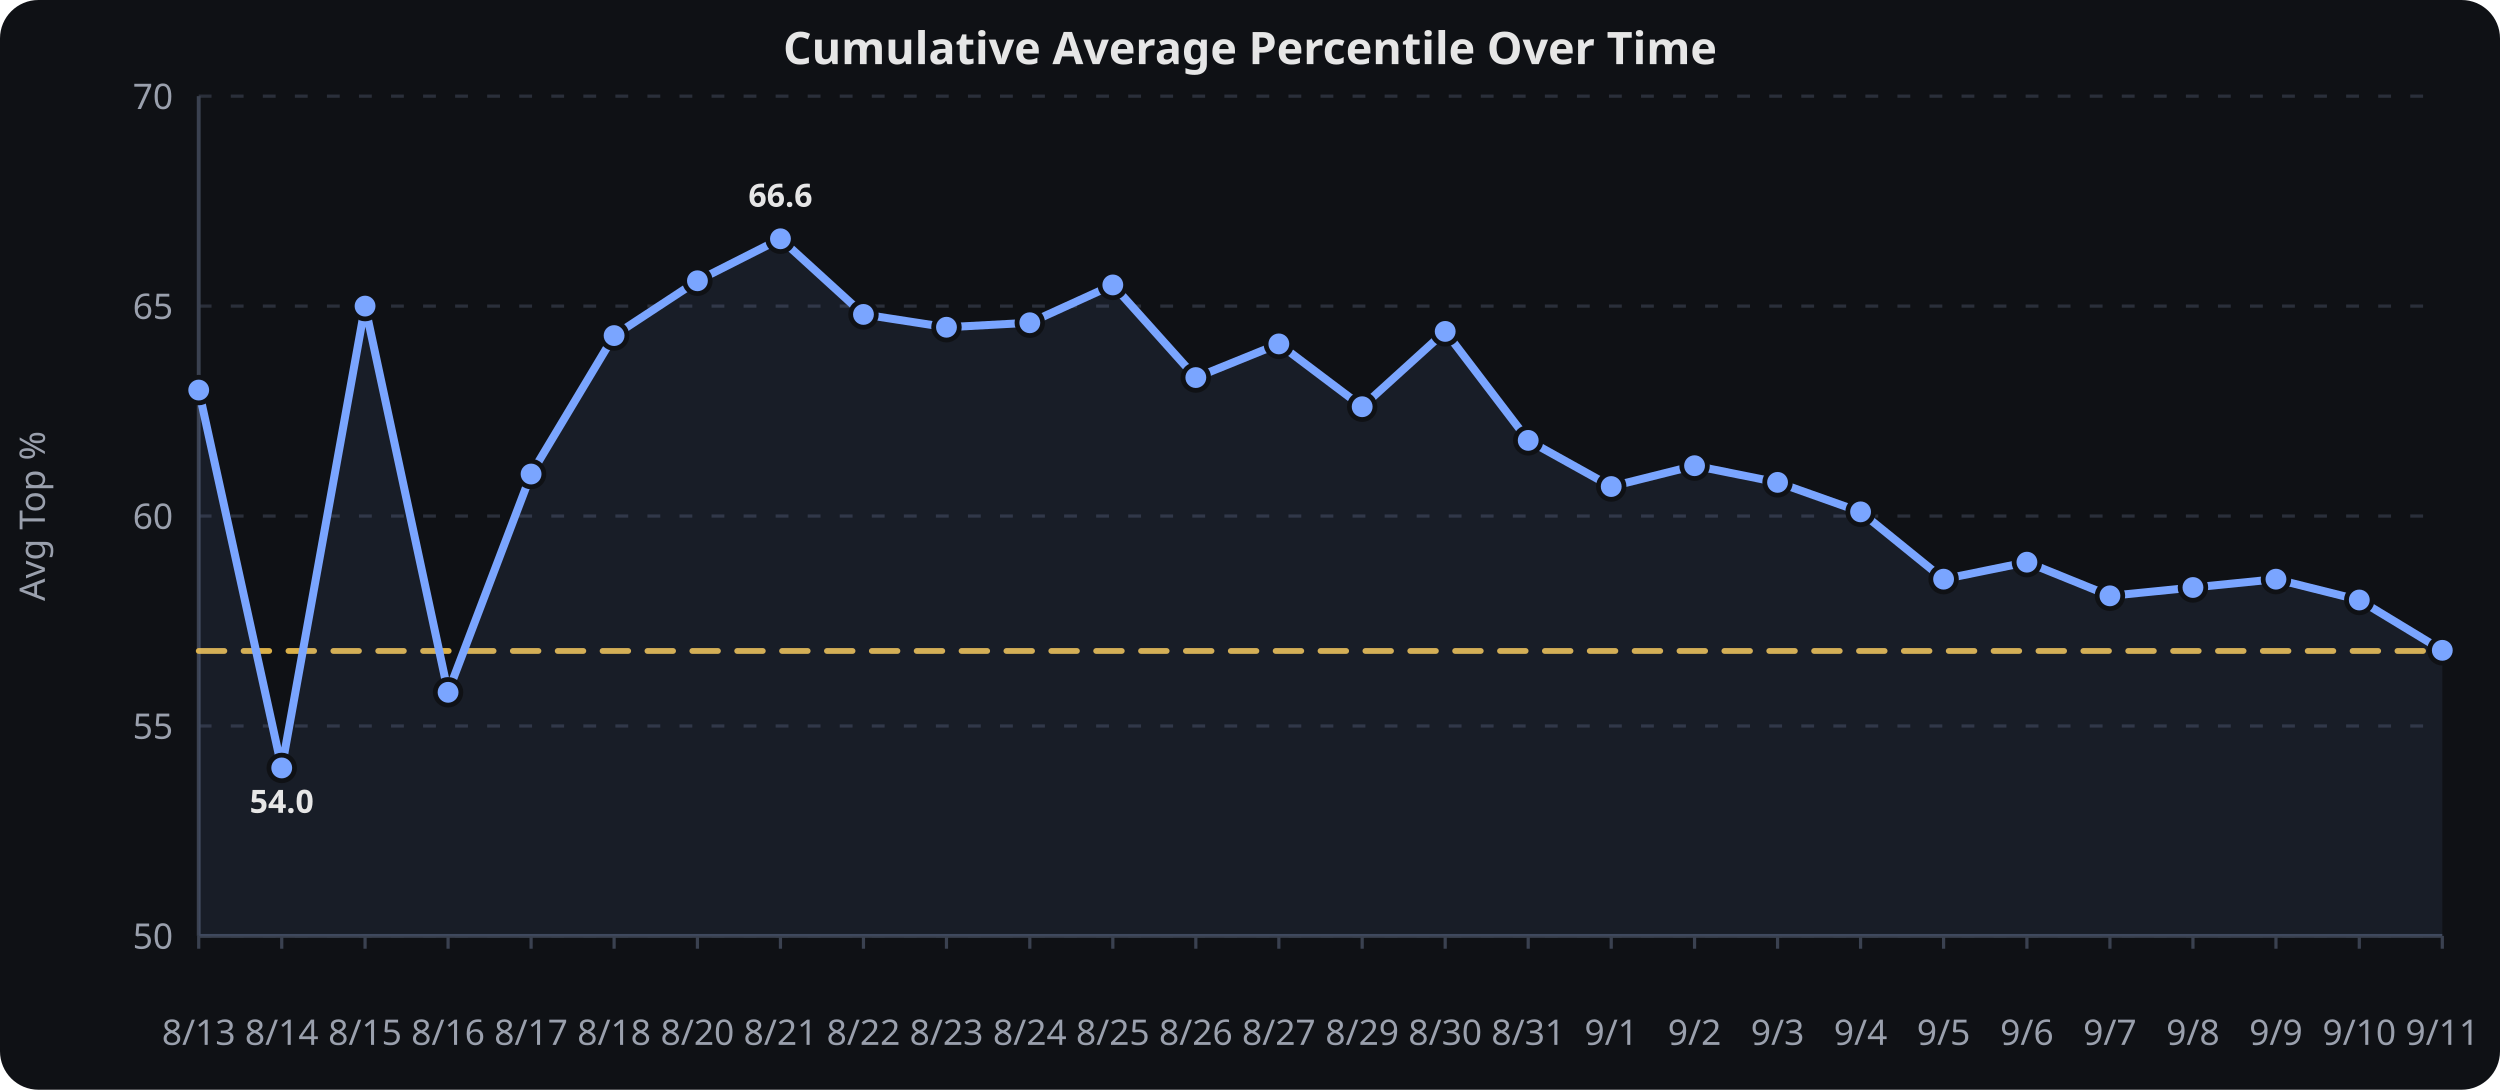
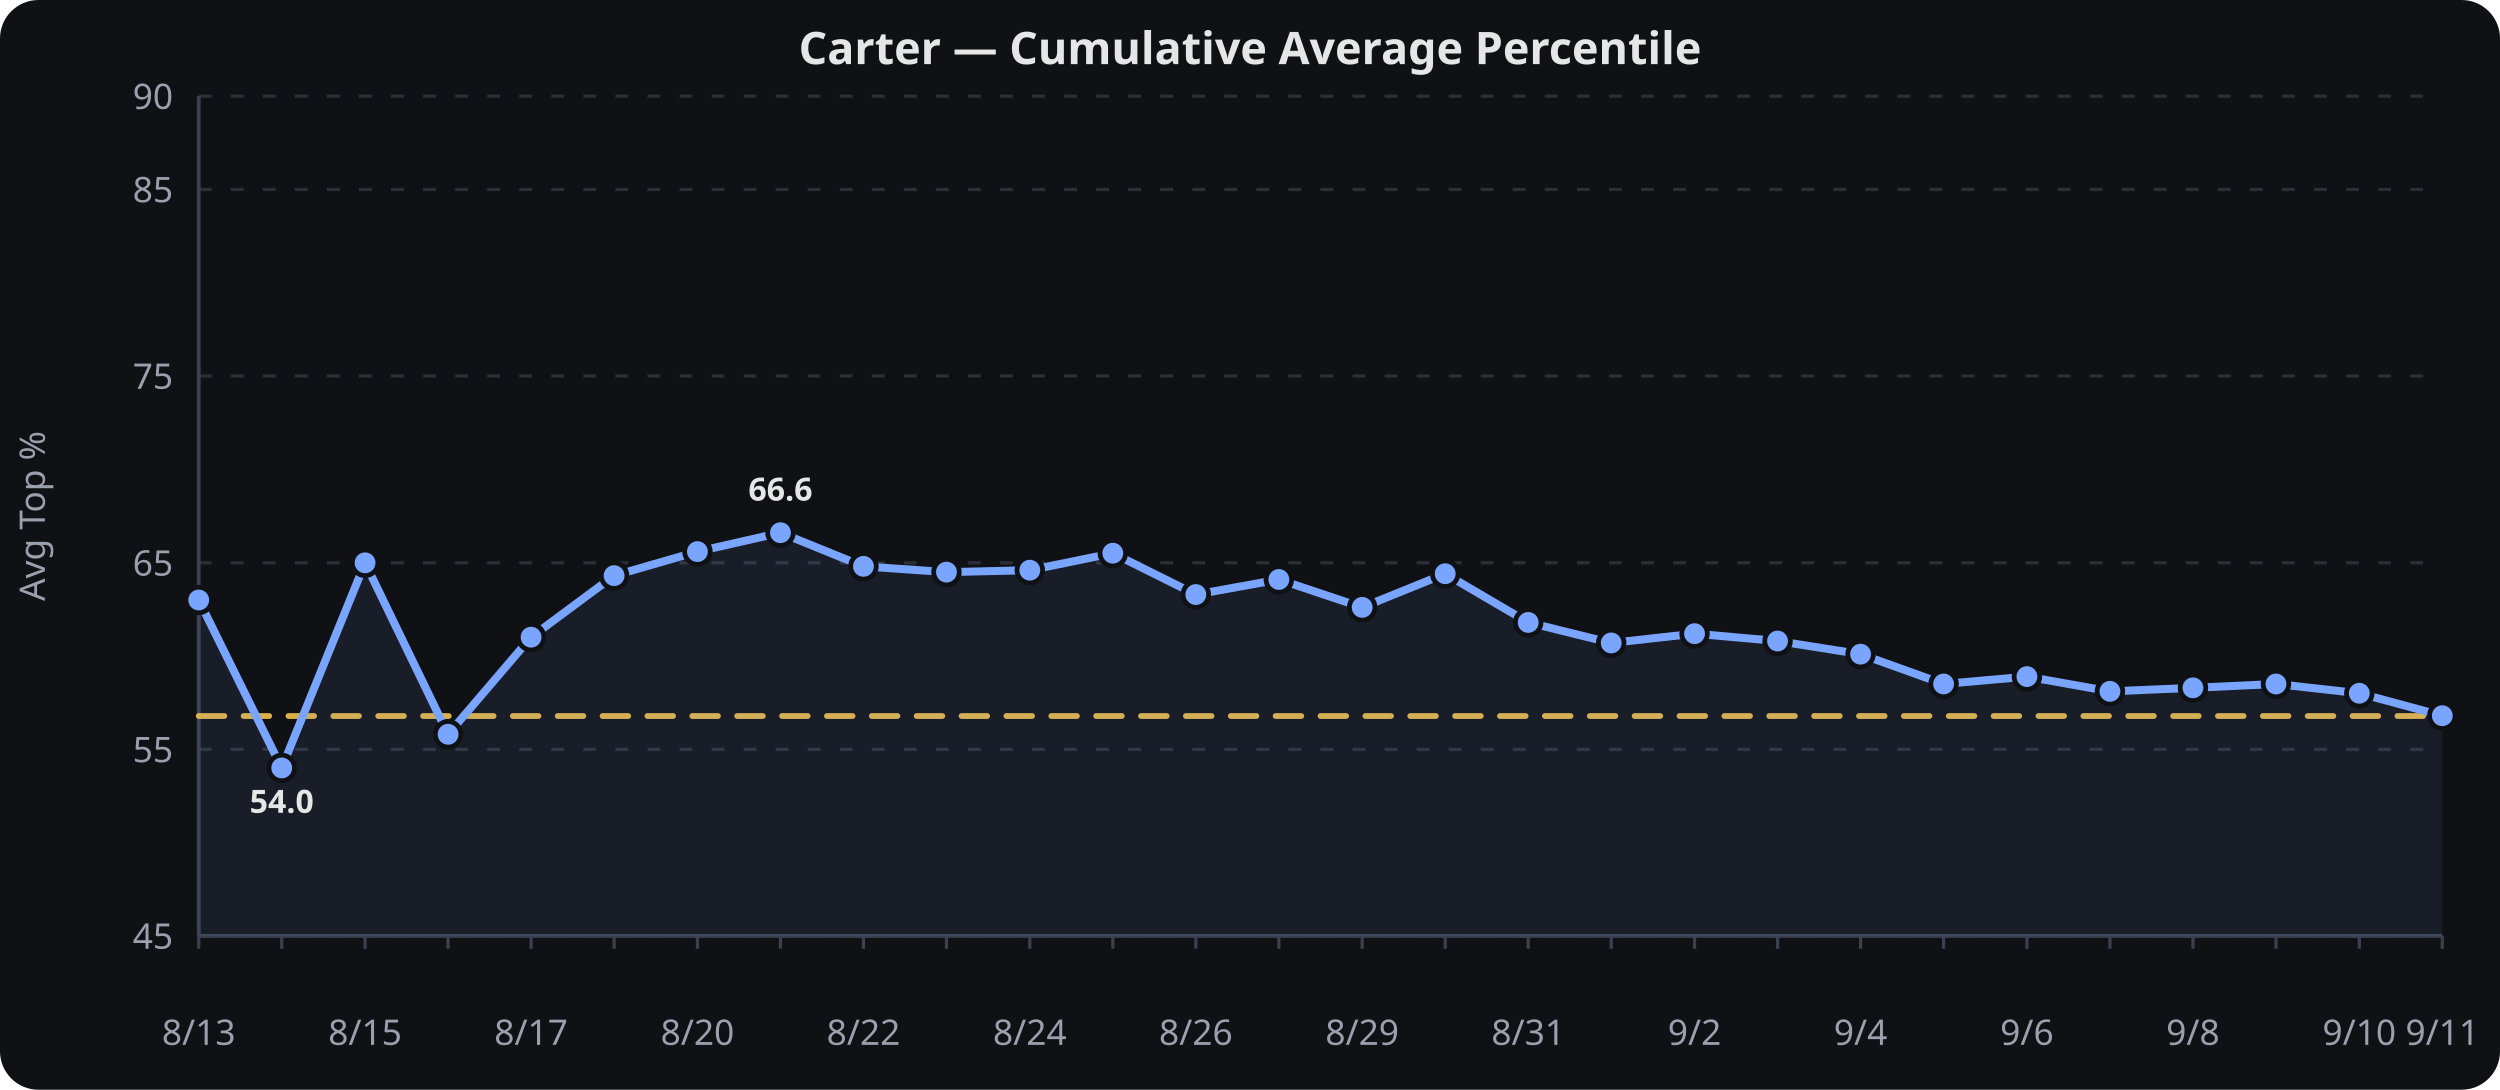
- <svg xmlns="http://www.w3.org/2000/svg" viewBox="0 0 780 340" width="100%" height="340" role="img" aria-label="Cumulative Average Percentile Over Time">
+ <svg xmlns="http://www.w3.org/2000/svg" viewBox="0 0 780 340" width="100%" height="340" role="img" aria-label="Carter — Cumulative Average Percentile">
  <rect width="780" height="340" fill="#0f1115" rx="12" />
-   <text x="390.0" y="20" text-anchor="middle" font-family="sans-serif" font-size="14" font-weight="600" fill="#e6e6e6">Cumulative Average Percentile Over Time</text>
+   <text x="390.0" y="20" text-anchor="middle" font-family="sans-serif" font-size="14" font-weight="600" fill="#e6e6e6">Carter — Cumulative Average Percentile</text>
  <line x1="62" x2="762" y1="292.0" y2="292.0" stroke="#2a2f3a" stroke-width="1" stroke-dasharray="4 6" />
-   <text x="54" y="296.0" text-anchor="end" font-family="sans-serif" font-size="11" fill="#9aa0ad">50</text>
-   <line x1="62" x2="762" y1="226.5" y2="226.5" stroke="#2a2f3a" stroke-width="1" stroke-dasharray="4 6" />
-   <text x="54" y="230.5" text-anchor="end" font-family="sans-serif" font-size="11" fill="#9aa0ad">55</text>
-   <line x1="62" x2="762" y1="161.0" y2="161.0" stroke="#2a2f3a" stroke-width="1" stroke-dasharray="4 6" />
-   <text x="54" y="165.0" text-anchor="end" font-family="sans-serif" font-size="11" fill="#9aa0ad">60</text>
-   <line x1="62" x2="762" y1="95.5" y2="95.5" stroke="#2a2f3a" stroke-width="1" stroke-dasharray="4 6" />
-   <text x="54" y="99.5" text-anchor="end" font-family="sans-serif" font-size="11" fill="#9aa0ad">65</text>
+   <text x="54" y="296.0" text-anchor="end" font-family="sans-serif" font-size="11" fill="#9aa0ad">45</text>
+   <line x1="62" x2="762" y1="233.8" y2="233.8" stroke="#2a2f3a" stroke-width="1" stroke-dasharray="4 6" />
+   <text x="54" y="237.8" text-anchor="end" font-family="sans-serif" font-size="11" fill="#9aa0ad">55</text>
+   <line x1="62" x2="762" y1="175.6" y2="175.6" stroke="#2a2f3a" stroke-width="1" stroke-dasharray="4 6" />
+   <text x="54" y="179.6" text-anchor="end" font-family="sans-serif" font-size="11" fill="#9aa0ad">65</text>
+   <line x1="62" x2="762" y1="117.3" y2="117.3" stroke="#2a2f3a" stroke-width="1" stroke-dasharray="4 6" />
+   <text x="54" y="121.3" text-anchor="end" font-family="sans-serif" font-size="11" fill="#9aa0ad">75</text>
+   <line x1="62" x2="762" y1="59.1" y2="59.1" stroke="#2a2f3a" stroke-width="1" stroke-dasharray="4 6" />
+   <text x="54" y="63.1" text-anchor="end" font-family="sans-serif" font-size="11" fill="#9aa0ad">85</text>
  <line x1="62" x2="762" y1="30.0" y2="30.0" stroke="#2a2f3a" stroke-width="1" stroke-dasharray="4 6" />
-   <text x="54" y="34.0" text-anchor="end" font-family="sans-serif" font-size="11" fill="#9aa0ad">70</text>
+   <text x="54" y="34.0" text-anchor="end" font-family="sans-serif" font-size="11" fill="#9aa0ad">90</text>
  <line x1="62.0" x2="62.0" y1="292" y2="296" stroke="#3a4150" stroke-width="1" />
  <text x="62.0" y="326" text-anchor="middle" font-family="sans-serif" font-size="11" fill="#9aa0ad">8/13</text>
  <line x1="87.9" x2="87.9" y1="292" y2="296" stroke="#3a4150" stroke-width="1" />
-   <text x="87.9" y="326" text-anchor="middle" font-family="sans-serif" font-size="11" fill="#9aa0ad">8/14</text>
  <line x1="113.9" x2="113.9" y1="292" y2="296" stroke="#3a4150" stroke-width="1" />
  <text x="113.9" y="326" text-anchor="middle" font-family="sans-serif" font-size="11" fill="#9aa0ad">8/15</text>
  <line x1="139.8" x2="139.8" y1="292" y2="296" stroke="#3a4150" stroke-width="1" />
-   <text x="139.8" y="326" text-anchor="middle" font-family="sans-serif" font-size="11" fill="#9aa0ad">8/16</text>
  <line x1="165.7" x2="165.7" y1="292" y2="296" stroke="#3a4150" stroke-width="1" />
  <text x="165.7" y="326" text-anchor="middle" font-family="sans-serif" font-size="11" fill="#9aa0ad">8/17</text>
  <line x1="191.6" x2="191.6" y1="292" y2="296" stroke="#3a4150" stroke-width="1" />
-   <text x="191.6" y="326" text-anchor="middle" font-family="sans-serif" font-size="11" fill="#9aa0ad">8/18</text>
  <line x1="217.6" x2="217.6" y1="292" y2="296" stroke="#3a4150" stroke-width="1" />
  <text x="217.6" y="326" text-anchor="middle" font-family="sans-serif" font-size="11" fill="#9aa0ad">8/20</text>
  <line x1="243.5" x2="243.5" y1="292" y2="296" stroke="#3a4150" stroke-width="1" />
-   <text x="243.5" y="326" text-anchor="middle" font-family="sans-serif" font-size="11" fill="#9aa0ad">8/21</text>
  <line x1="269.4" x2="269.4" y1="292" y2="296" stroke="#3a4150" stroke-width="1" />
  <text x="269.4" y="326" text-anchor="middle" font-family="sans-serif" font-size="11" fill="#9aa0ad">8/22</text>
  <line x1="295.3" x2="295.3" y1="292" y2="296" stroke="#3a4150" stroke-width="1" />
-   <text x="295.3" y="326" text-anchor="middle" font-family="sans-serif" font-size="11" fill="#9aa0ad">8/23</text>
  <line x1="321.3" x2="321.3" y1="292" y2="296" stroke="#3a4150" stroke-width="1" />
  <text x="321.3" y="326" text-anchor="middle" font-family="sans-serif" font-size="11" fill="#9aa0ad">8/24</text>
  <line x1="347.2" x2="347.2" y1="292" y2="296" stroke="#3a4150" stroke-width="1" />
-   <text x="347.2" y="326" text-anchor="middle" font-family="sans-serif" font-size="11" fill="#9aa0ad">8/25</text>
  <line x1="373.1" x2="373.1" y1="292" y2="296" stroke="#3a4150" stroke-width="1" />
  <text x="373.1" y="326" text-anchor="middle" font-family="sans-serif" font-size="11" fill="#9aa0ad">8/26</text>
  <line x1="399.0" x2="399.0" y1="292" y2="296" stroke="#3a4150" stroke-width="1" />
-   <text x="399.0" y="326" text-anchor="middle" font-family="sans-serif" font-size="11" fill="#9aa0ad">8/27</text>
  <line x1="425.0" x2="425.0" y1="292" y2="296" stroke="#3a4150" stroke-width="1" />
  <text x="425.0" y="326" text-anchor="middle" font-family="sans-serif" font-size="11" fill="#9aa0ad">8/29</text>
  <line x1="450.9" x2="450.9" y1="292" y2="296" stroke="#3a4150" stroke-width="1" />
-   <text x="450.9" y="326" text-anchor="middle" font-family="sans-serif" font-size="11" fill="#9aa0ad">8/30</text>
  <line x1="476.8" x2="476.8" y1="292" y2="296" stroke="#3a4150" stroke-width="1" />
  <text x="476.8" y="326" text-anchor="middle" font-family="sans-serif" font-size="11" fill="#9aa0ad">8/31</text>
  <line x1="502.7" x2="502.7" y1="292" y2="296" stroke="#3a4150" stroke-width="1" />
-   <text x="502.7" y="326" text-anchor="middle" font-family="sans-serif" font-size="11" fill="#9aa0ad">9/1</text>
  <line x1="528.7" x2="528.7" y1="292" y2="296" stroke="#3a4150" stroke-width="1" />
  <text x="528.7" y="326" text-anchor="middle" font-family="sans-serif" font-size="11" fill="#9aa0ad">9/2</text>
  <line x1="554.6" x2="554.6" y1="292" y2="296" stroke="#3a4150" stroke-width="1" />
-   <text x="554.6" y="326" text-anchor="middle" font-family="sans-serif" font-size="11" fill="#9aa0ad">9/3</text>
  <line x1="580.5" x2="580.5" y1="292" y2="296" stroke="#3a4150" stroke-width="1" />
  <text x="580.5" y="326" text-anchor="middle" font-family="sans-serif" font-size="11" fill="#9aa0ad">9/4</text>
  <line x1="606.4" x2="606.4" y1="292" y2="296" stroke="#3a4150" stroke-width="1" />
-   <text x="606.4" y="326" text-anchor="middle" font-family="sans-serif" font-size="11" fill="#9aa0ad">9/5</text>
  <line x1="632.4" x2="632.4" y1="292" y2="296" stroke="#3a4150" stroke-width="1" />
  <text x="632.4" y="326" text-anchor="middle" font-family="sans-serif" font-size="11" fill="#9aa0ad">9/6</text>
  <line x1="658.3" x2="658.3" y1="292" y2="296" stroke="#3a4150" stroke-width="1" />
-   <text x="658.3" y="326" text-anchor="middle" font-family="sans-serif" font-size="11" fill="#9aa0ad">9/7</text>
  <line x1="684.2" x2="684.2" y1="292" y2="296" stroke="#3a4150" stroke-width="1" />
  <text x="684.2" y="326" text-anchor="middle" font-family="sans-serif" font-size="11" fill="#9aa0ad">9/8</text>
  <line x1="710.1" x2="710.1" y1="292" y2="296" stroke="#3a4150" stroke-width="1" />
-   <text x="710.1" y="326" text-anchor="middle" font-family="sans-serif" font-size="11" fill="#9aa0ad">9/9</text>
  <line x1="736.1" x2="736.1" y1="292" y2="296" stroke="#3a4150" stroke-width="1" />
  <text x="736.1" y="326" text-anchor="middle" font-family="sans-serif" font-size="11" fill="#9aa0ad">9/10</text>
  <line x1="762.0" x2="762.0" y1="292" y2="296" stroke="#3a4150" stroke-width="1" />
  <text x="762.0" y="326" text-anchor="middle" font-family="sans-serif" font-size="11" fill="#9aa0ad">9/11</text>
  <line x1="62" x2="62" y1="30" y2="292" stroke="#3a4150" stroke-width="1.2" />
  <line x1="62" x2="762" y1="292" y2="292" stroke="#3a4150" stroke-width="1.2" />
  <text x="14" y="161.0" text-anchor="middle" transform="rotate(-90,14,161.0)" font-family="sans-serif" font-size="11" fill="#9aa0ad">Avg Top %</text>
-   <path d="M 62.0,203.1 L 87.9,203.1 L 113.9,203.1 L 139.8,203.1 L 165.7,203.1 L 191.6,203.1 L 217.6,203.1 L 243.5,203.1 L 269.4,203.1 L 295.3,203.1 L 321.3,203.1 L 347.2,203.1 L 373.1,203.1 L 399.0,203.1 L 425.0,203.1 L 450.9,203.1 L 476.8,203.1 L 502.7,203.1 L 528.7,203.1 L 554.6,203.1 L 580.5,203.1 L 606.4,203.1 L 632.4,203.1 L 658.3,203.1 L 684.2,203.1 L 710.1,203.1 L 736.1,203.1 L 762.0,203.1" fill="none" stroke="#f2c14e" stroke-width="1.8" opacity="0.9" stroke-dasharray="8 6" stroke-linecap="round" stroke-linejoin="round" />
-   <path d="M 62.0,121.7 L 87.9,239.6 L 113.9,95.5 L 139.8,216.0 L 165.7,147.9 L 191.6,104.7 L 217.6,87.6 L 243.5,74.5 L 269.4,98.1 L 295.3,102.1 L 321.3,100.7 L 347.2,88.9 L 373.1,117.8 L 399.0,107.3 L 425.0,126.9 L 450.9,103.4 L 476.8,137.4 L 502.7,151.8 L 528.7,145.3 L 554.6,150.5 L 580.5,159.7 L 606.4,180.7 L 632.4,175.4 L 658.3,185.9 L 684.2,183.3 L 710.1,180.7 L 736.1,187.2 L 762.0,202.9" fill="none" stroke="#7aa5ff" stroke-width="2.5" stroke-linecap="round" stroke-linejoin="round" />
-   <path d="M 62.0,121.7 L 87.9,239.6 L 113.9,95.5 L 139.8,216.0 L 165.7,147.9 L 191.6,104.7 L 217.6,87.6 L 243.5,74.5 L 269.4,98.1 L 295.3,102.1 L 321.3,100.7 L 347.2,88.9 L 373.1,117.8 L 399.0,107.3 L 425.0,126.9 L 450.9,103.4 L 476.8,137.4 L 502.7,151.8 L 528.7,145.3 L 554.6,150.5 L 580.5,159.7 L 606.4,180.7 L 632.4,175.4 L 658.3,185.9 L 684.2,183.3 L 710.1,180.7 L 736.1,187.2 L 762.0,202.9 L 762.0,292.0 L 62.0,292.0 Z" fill="#7aa5ff" opacity="0.08" />
-   <circle cx="62.0" cy="121.7" r="4" fill="#7aa5ff" stroke="#0f1115" stroke-width="1.5" />
+   <path d="M 62.0,223.4 L 87.9,223.4 L 113.9,223.4 L 139.8,223.4 L 165.7,223.4 L 191.6,223.4 L 217.6,223.4 L 243.5,223.4 L 269.4,223.4 L 295.3,223.4 L 321.3,223.4 L 347.2,223.4 L 373.1,223.4 L 399.0,223.4 L 425.0,223.4 L 450.9,223.4 L 476.8,223.4 L 502.7,223.4 L 528.7,223.4 L 554.6,223.4 L 580.5,223.4 L 606.4,223.4 L 632.4,223.4 L 658.3,223.4 L 684.2,223.4 L 710.1,223.4 L 736.1,223.4 L 762.0,223.4" fill="none" stroke="#f2c14e" stroke-width="1.8" opacity="0.9" stroke-dasharray="8 6" stroke-linecap="round" stroke-linejoin="round" />
+   <path d="M 62.0,187.2 L 87.9,239.6 L 113.9,175.6 L 139.8,229.1 L 165.7,198.8 L 191.6,179.6 L 217.6,172.1 L 243.5,166.2 L 269.4,176.7 L 295.3,178.5 L 321.3,177.9 L 347.2,172.6 L 373.1,185.5 L 399.0,180.8 L 425.0,189.5 L 450.9,179.0 L 476.8,194.2 L 502.7,200.6 L 528.7,197.7 L 554.6,200.0 L 580.5,204.1 L 606.4,213.4 L 632.4,211.1 L 658.3,215.7 L 684.2,214.6 L 710.1,213.4 L 736.1,216.3 L 762.0,223.3" fill="none" stroke="#7aa5ff" stroke-width="2.5" stroke-linecap="round" stroke-linejoin="round" />
+   <path d="M 62.0,187.2 L 87.9,239.6 L 113.9,175.6 L 139.8,229.1 L 165.7,198.8 L 191.6,179.6 L 217.6,172.1 L 243.5,166.2 L 269.4,176.7 L 295.3,178.5 L 321.3,177.9 L 347.2,172.6 L 373.1,185.5 L 399.0,180.8 L 425.0,189.5 L 450.9,179.0 L 476.8,194.2 L 502.7,200.6 L 528.7,197.7 L 554.6,200.0 L 580.5,204.1 L 606.4,213.4 L 632.4,211.1 L 658.3,215.7 L 684.2,214.6 L 710.1,213.4 L 736.1,216.3 L 762.0,223.3 L 762.0,292.0 L 62.0,292.0 Z" fill="#7aa5ff" opacity="0.08" />
+   <circle cx="62.0" cy="187.2" r="4" fill="#7aa5ff" stroke="#0f1115" stroke-width="1.5" />
  <circle cx="87.9" cy="239.6" r="4" fill="#7aa5ff" stroke="#0f1115" stroke-width="1.5" />
-   <circle cx="113.9" cy="95.5" r="4" fill="#7aa5ff" stroke="#0f1115" stroke-width="1.5" />
-   <circle cx="139.8" cy="216.0" r="4" fill="#7aa5ff" stroke="#0f1115" stroke-width="1.5" />
-   <circle cx="165.7" cy="147.9" r="4" fill="#7aa5ff" stroke="#0f1115" stroke-width="1.5" />
-   <circle cx="191.6" cy="104.7" r="4" fill="#7aa5ff" stroke="#0f1115" stroke-width="1.5" />
-   <circle cx="217.6" cy="87.6" r="4" fill="#7aa5ff" stroke="#0f1115" stroke-width="1.5" />
-   <circle cx="243.5" cy="74.5" r="4" fill="#7aa5ff" stroke="#0f1115" stroke-width="1.5" />
-   <circle cx="269.4" cy="98.1" r="4" fill="#7aa5ff" stroke="#0f1115" stroke-width="1.5" />
-   <circle cx="295.3" cy="102.1" r="4" fill="#7aa5ff" stroke="#0f1115" stroke-width="1.5" />
-   <circle cx="321.3" cy="100.7" r="4" fill="#7aa5ff" stroke="#0f1115" stroke-width="1.5" />
-   <circle cx="347.2" cy="88.9" r="4" fill="#7aa5ff" stroke="#0f1115" stroke-width="1.5" />
-   <circle cx="373.1" cy="117.8" r="4" fill="#7aa5ff" stroke="#0f1115" stroke-width="1.5" />
-   <circle cx="399.0" cy="107.3" r="4" fill="#7aa5ff" stroke="#0f1115" stroke-width="1.5" />
-   <circle cx="425.0" cy="126.9" r="4" fill="#7aa5ff" stroke="#0f1115" stroke-width="1.5" />
-   <circle cx="450.9" cy="103.4" r="4" fill="#7aa5ff" stroke="#0f1115" stroke-width="1.5" />
-   <circle cx="476.8" cy="137.4" r="4" fill="#7aa5ff" stroke="#0f1115" stroke-width="1.5" />
-   <circle cx="502.7" cy="151.8" r="4" fill="#7aa5ff" stroke="#0f1115" stroke-width="1.5" />
-   <circle cx="528.7" cy="145.3" r="4" fill="#7aa5ff" stroke="#0f1115" stroke-width="1.5" />
-   <circle cx="554.6" cy="150.5" r="4" fill="#7aa5ff" stroke="#0f1115" stroke-width="1.5" />
-   <circle cx="580.5" cy="159.7" r="4" fill="#7aa5ff" stroke="#0f1115" stroke-width="1.5" />
-   <circle cx="606.4" cy="180.7" r="4" fill="#7aa5ff" stroke="#0f1115" stroke-width="1.5" />
-   <circle cx="632.4" cy="175.4" r="4" fill="#7aa5ff" stroke="#0f1115" stroke-width="1.5" />
-   <circle cx="658.3" cy="185.9" r="4" fill="#7aa5ff" stroke="#0f1115" stroke-width="1.5" />
-   <circle cx="684.2" cy="183.3" r="4" fill="#7aa5ff" stroke="#0f1115" stroke-width="1.5" />
-   <circle cx="710.1" cy="180.7" r="4" fill="#7aa5ff" stroke="#0f1115" stroke-width="1.5" />
-   <circle cx="736.1" cy="187.2" r="4" fill="#7aa5ff" stroke="#0f1115" stroke-width="1.5" />
-   <circle cx="762.0" cy="202.9" r="4" fill="#7aa5ff" stroke="#0f1115" stroke-width="1.5" />
+   <circle cx="113.9" cy="175.6" r="4" fill="#7aa5ff" stroke="#0f1115" stroke-width="1.5" />
+   <circle cx="139.8" cy="229.1" r="4" fill="#7aa5ff" stroke="#0f1115" stroke-width="1.5" />
+   <circle cx="165.7" cy="198.8" r="4" fill="#7aa5ff" stroke="#0f1115" stroke-width="1.5" />
+   <circle cx="191.6" cy="179.6" r="4" fill="#7aa5ff" stroke="#0f1115" stroke-width="1.5" />
+   <circle cx="217.6" cy="172.1" r="4" fill="#7aa5ff" stroke="#0f1115" stroke-width="1.5" />
+   <circle cx="243.5" cy="166.2" r="4" fill="#7aa5ff" stroke="#0f1115" stroke-width="1.5" />
+   <circle cx="269.4" cy="176.7" r="4" fill="#7aa5ff" stroke="#0f1115" stroke-width="1.5" />
+   <circle cx="295.3" cy="178.5" r="4" fill="#7aa5ff" stroke="#0f1115" stroke-width="1.5" />
+   <circle cx="321.3" cy="177.9" r="4" fill="#7aa5ff" stroke="#0f1115" stroke-width="1.5" />
+   <circle cx="347.2" cy="172.6" r="4" fill="#7aa5ff" stroke="#0f1115" stroke-width="1.5" />
+   <circle cx="373.1" cy="185.5" r="4" fill="#7aa5ff" stroke="#0f1115" stroke-width="1.5" />
+   <circle cx="399.0" cy="180.8" r="4" fill="#7aa5ff" stroke="#0f1115" stroke-width="1.5" />
+   <circle cx="425.0" cy="189.5" r="4" fill="#7aa5ff" stroke="#0f1115" stroke-width="1.5" />
+   <circle cx="450.9" cy="179.0" r="4" fill="#7aa5ff" stroke="#0f1115" stroke-width="1.5" />
+   <circle cx="476.8" cy="194.2" r="4" fill="#7aa5ff" stroke="#0f1115" stroke-width="1.5" />
+   <circle cx="502.7" cy="200.6" r="4" fill="#7aa5ff" stroke="#0f1115" stroke-width="1.5" />
+   <circle cx="528.7" cy="197.7" r="4" fill="#7aa5ff" stroke="#0f1115" stroke-width="1.5" />
+   <circle cx="554.6" cy="200.0" r="4" fill="#7aa5ff" stroke="#0f1115" stroke-width="1.5" />
+   <circle cx="580.5" cy="204.1" r="4" fill="#7aa5ff" stroke="#0f1115" stroke-width="1.5" />
+   <circle cx="606.4" cy="213.4" r="4" fill="#7aa5ff" stroke="#0f1115" stroke-width="1.5" />
+   <circle cx="632.4" cy="211.1" r="4" fill="#7aa5ff" stroke="#0f1115" stroke-width="1.5" />
+   <circle cx="658.3" cy="215.7" r="4" fill="#7aa5ff" stroke="#0f1115" stroke-width="1.5" />
+   <circle cx="684.2" cy="214.6" r="4" fill="#7aa5ff" stroke="#0f1115" stroke-width="1.5" />
+   <circle cx="710.1" cy="213.4" r="4" fill="#7aa5ff" stroke="#0f1115" stroke-width="1.5" />
+   <circle cx="736.1" cy="216.3" r="4" fill="#7aa5ff" stroke="#0f1115" stroke-width="1.5" />
+   <circle cx="762.0" cy="223.3" r="4" fill="#7aa5ff" stroke="#0f1115" stroke-width="1.5" />
  <text x="87.9" y="253.6" text-anchor="middle" font-family="sans-serif" font-size="10" font-weight="700" fill="#e6e6e6">54.0</text>
-   <text x="243.5" y="64.5" text-anchor="middle" font-family="sans-serif" font-size="10" font-weight="700" fill="#e6e6e6">66.6</text>
+   <text x="243.5" y="156.2" text-anchor="middle" font-family="sans-serif" font-size="10" font-weight="700" fill="#e6e6e6">66.6</text>
</svg>
